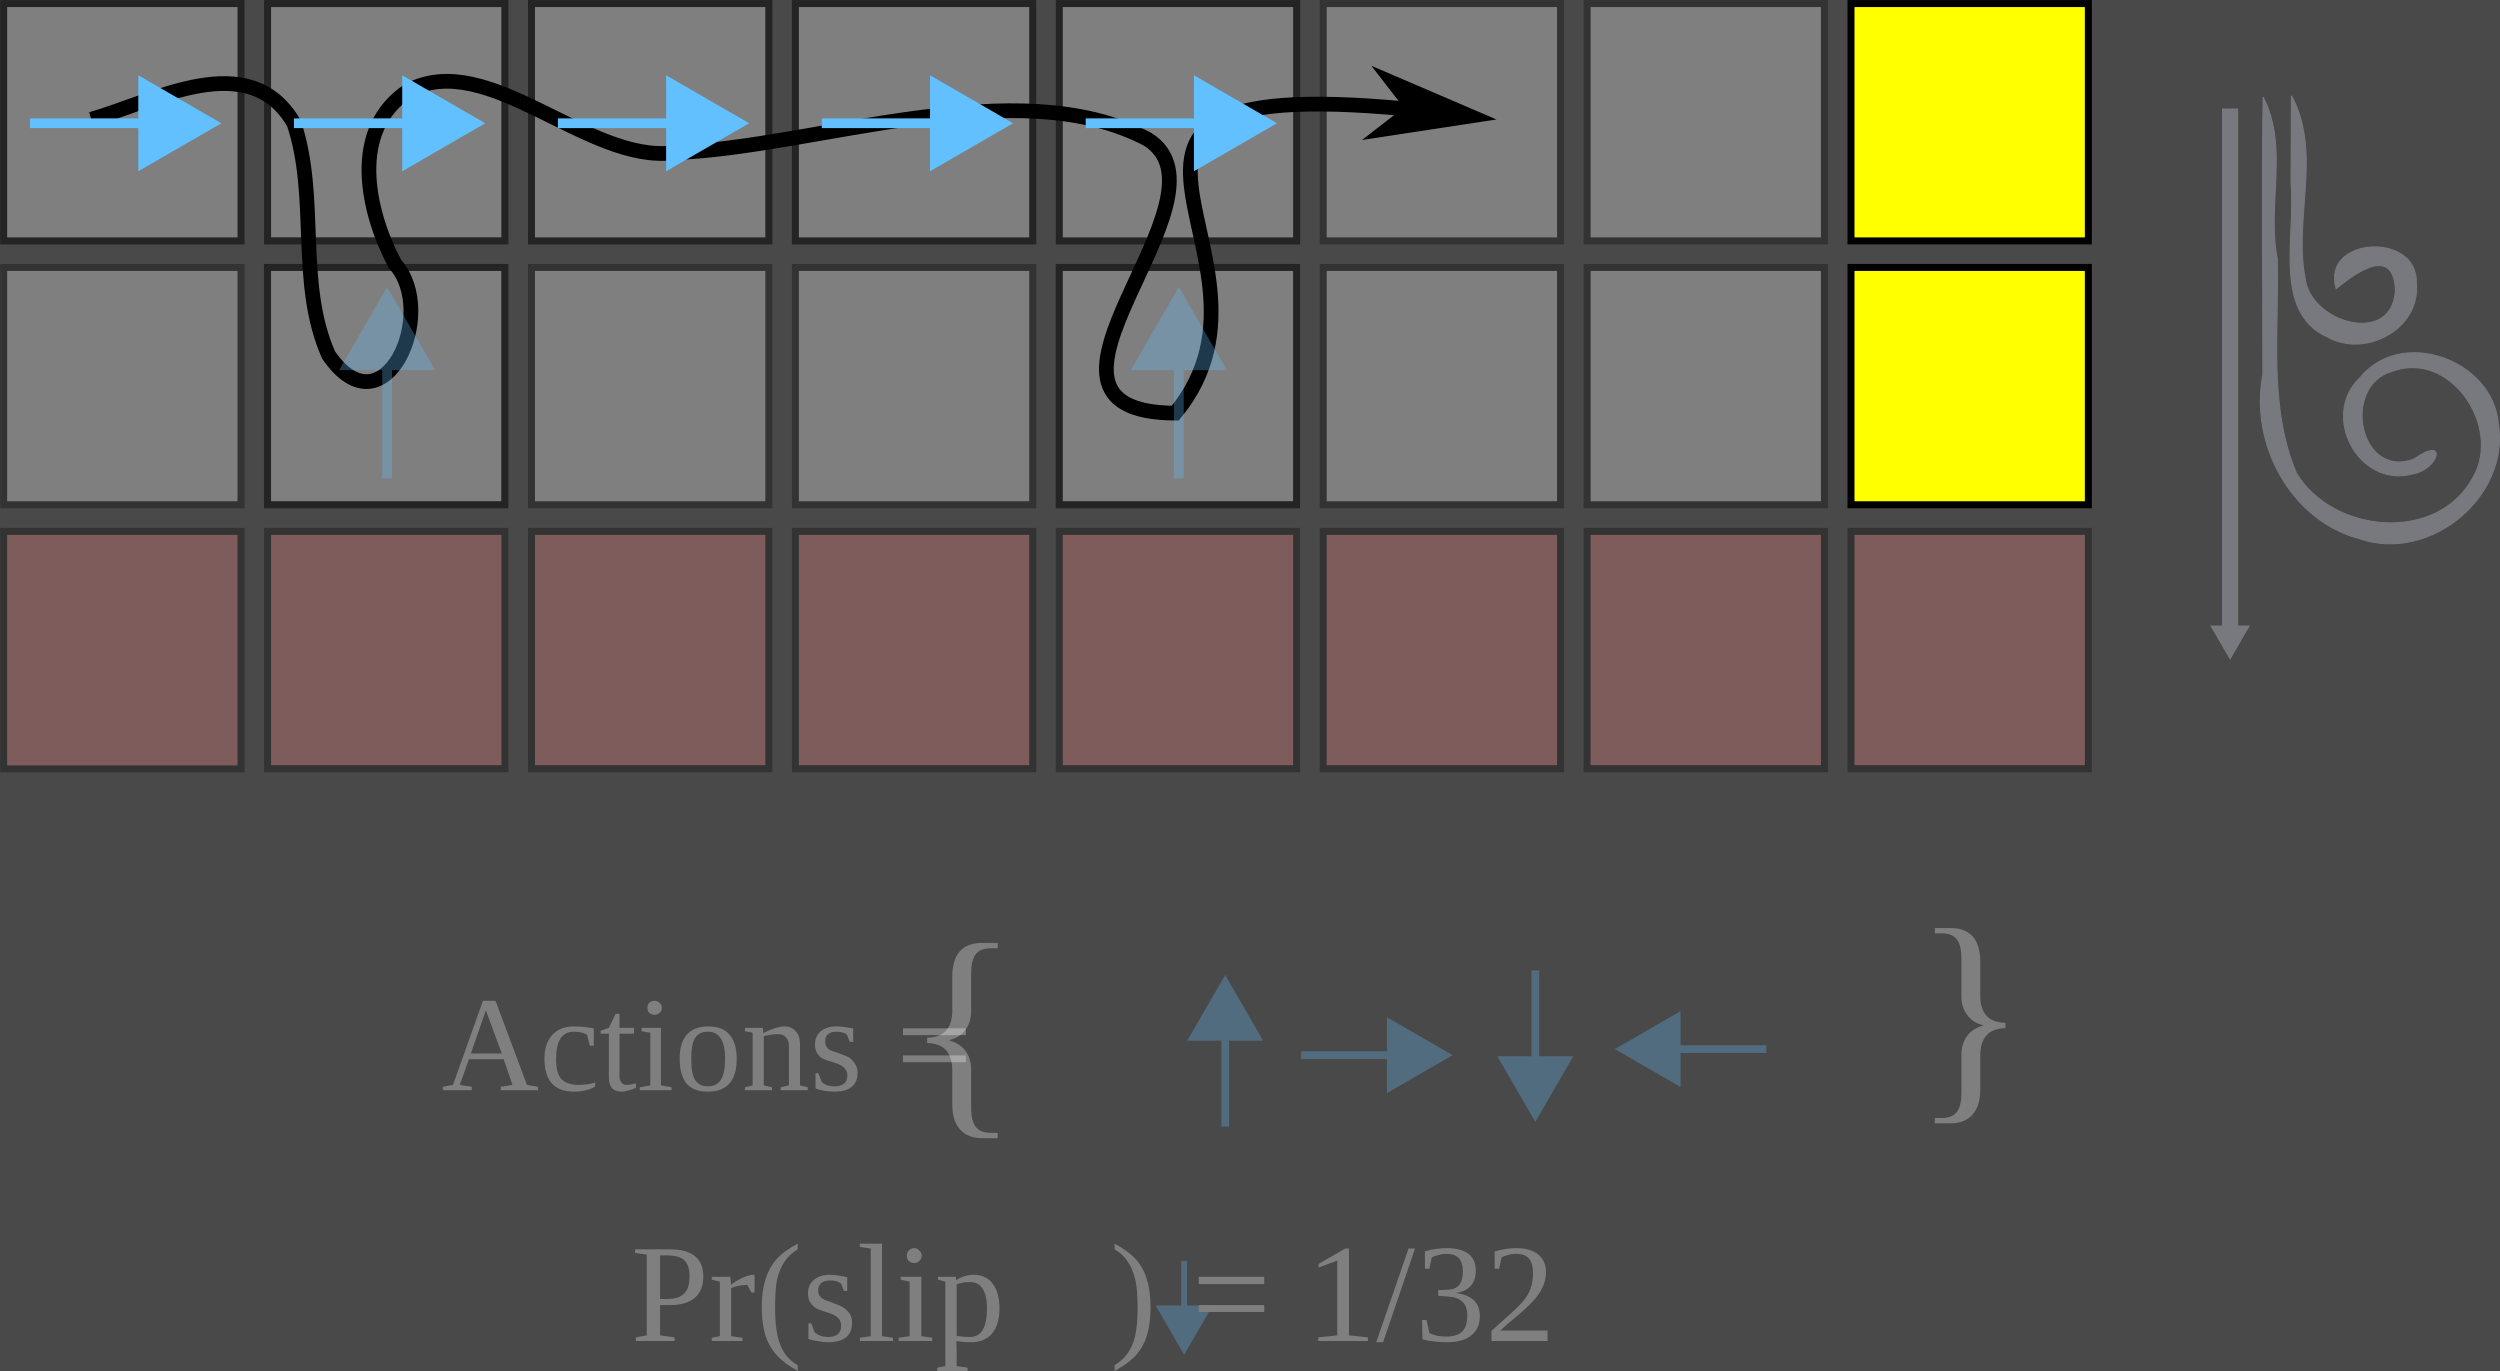
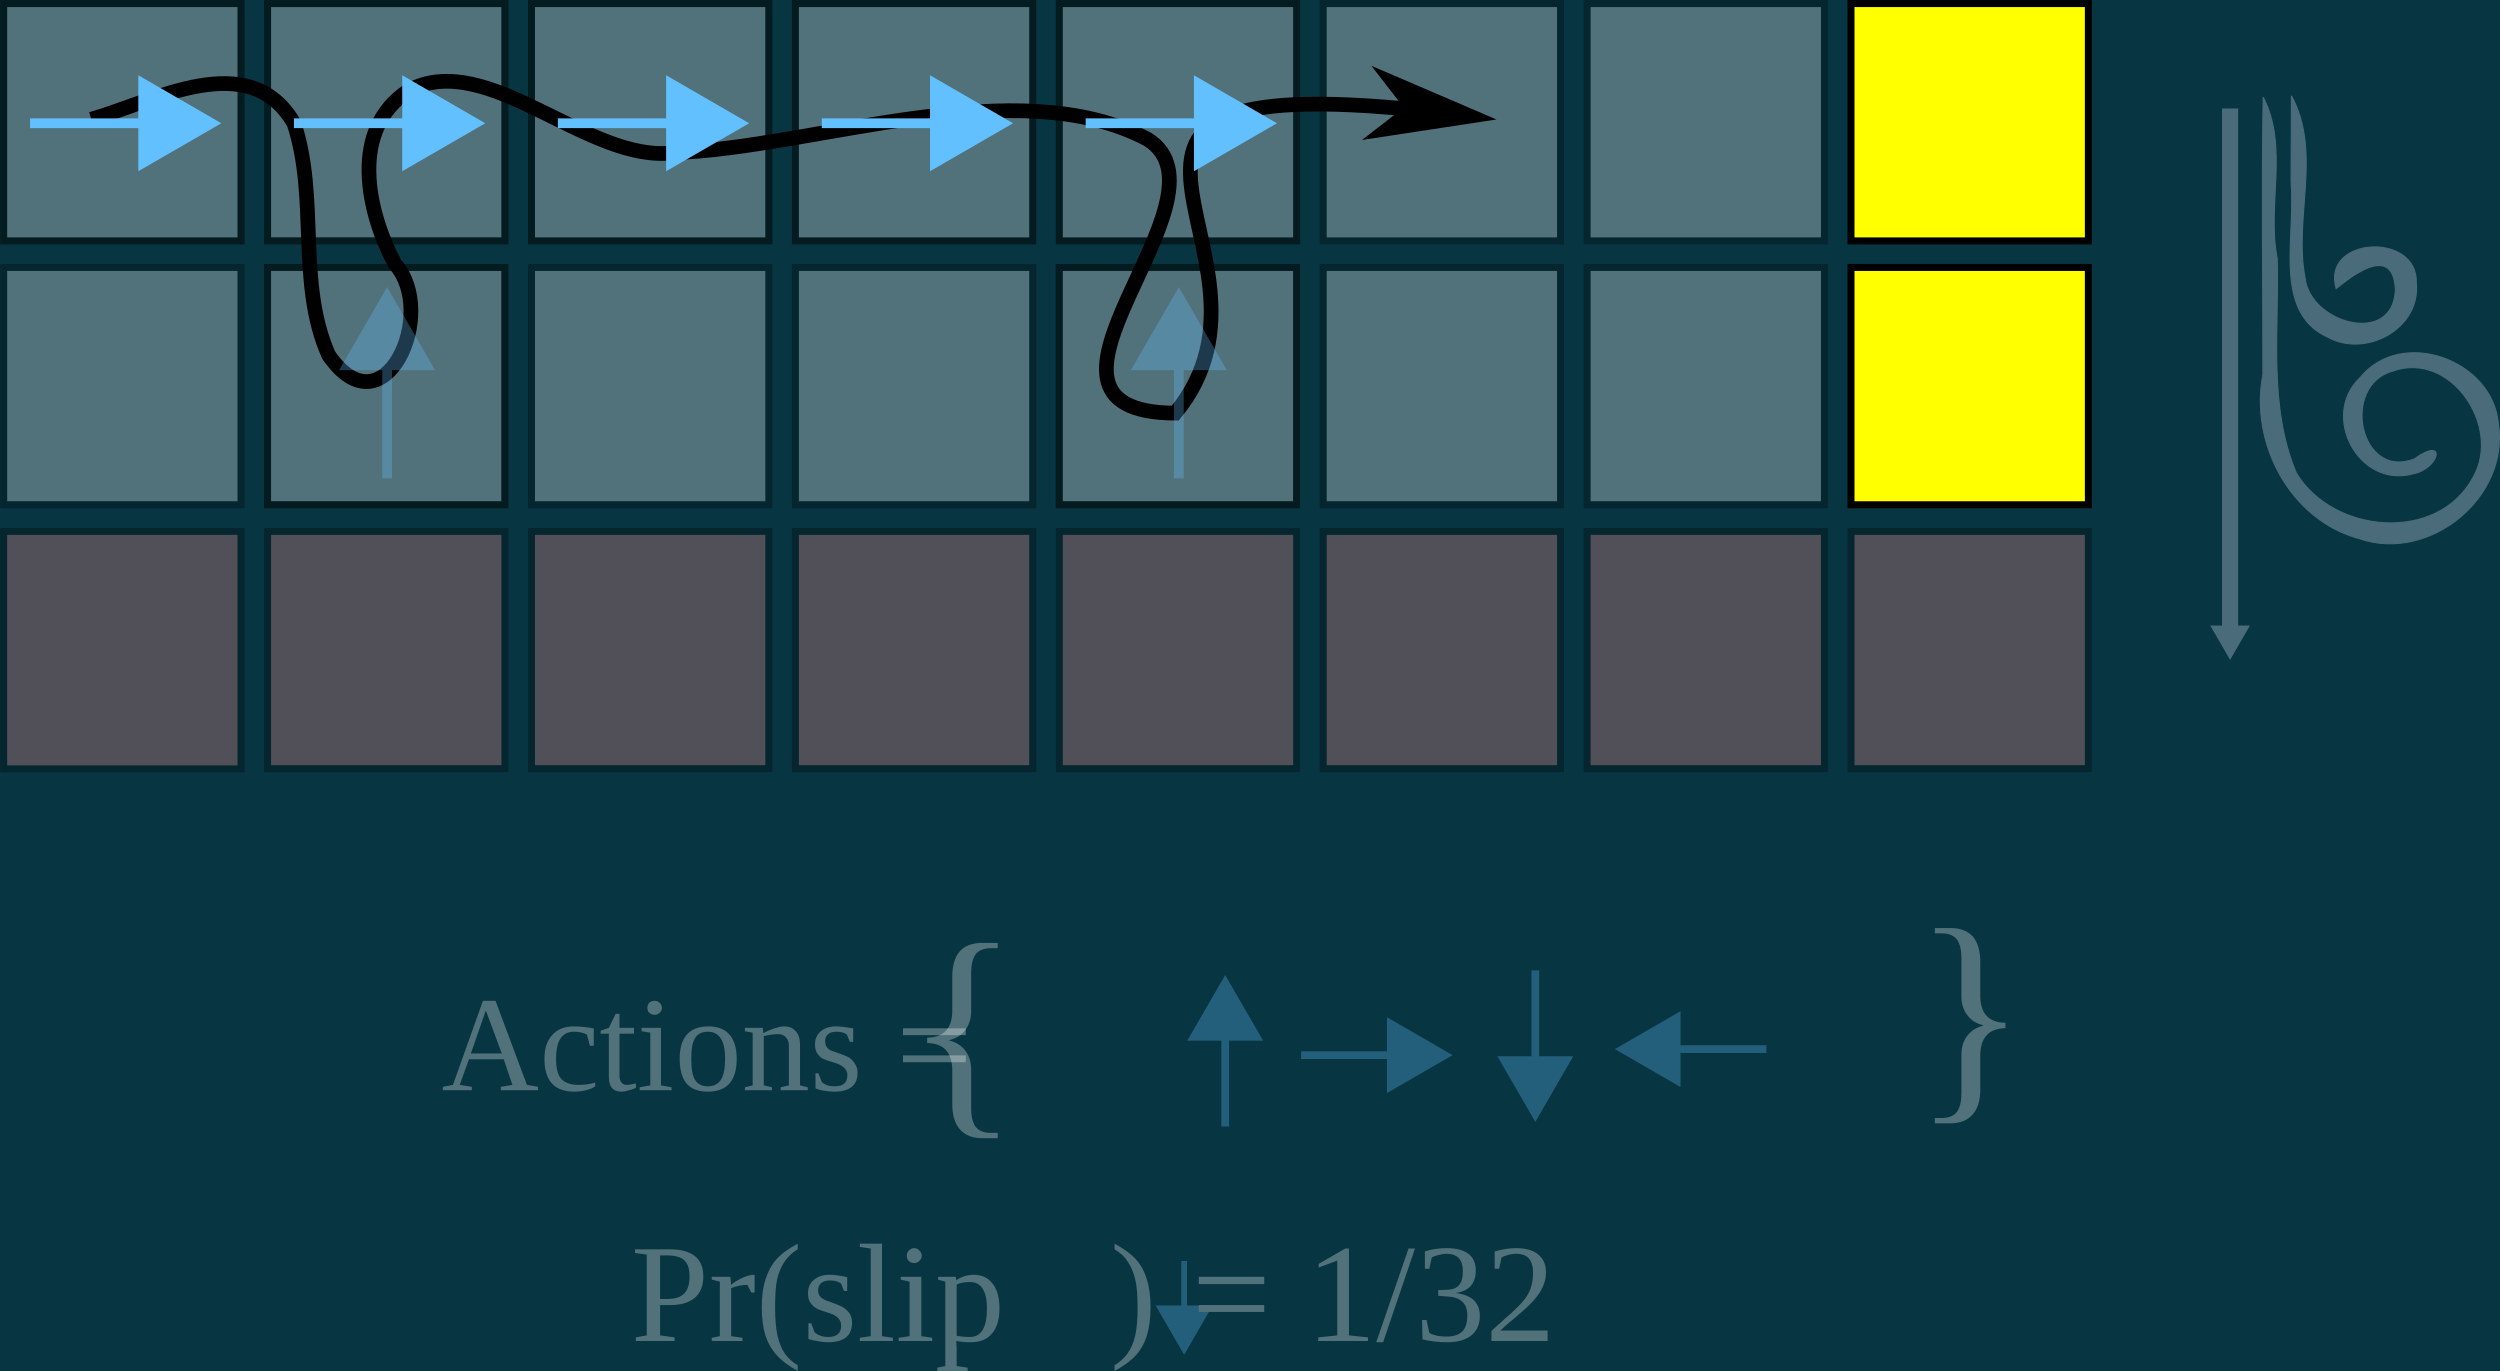
<svg xmlns="http://www.w3.org/2000/svg" width="3.182in" height="1.745in" viewBox="0 0 80.815 44.316" version="1.1" id="svg8">
  <defs id="defs2">
    <marker style="overflow:visible" id="marker33703" refX="0" refY="0" orient="auto">
      <path transform="scale(0.2)" style="fill:#e7e8ff;fill-rule:evenodd;stroke:#e7e8ff;stroke-width:1pt" d="M 5.77,0 -2.88,5 V -5 Z" id="path33582" />
    </marker>
    <marker style="overflow:visible" id="Arrow1Lend" refX="0" refY="0" orient="auto">
      <path transform="matrix(-0.8,0,0,-0.8,-10,0)" style="fill:context-stroke;fill-rule:evenodd;stroke:context-stroke;stroke-width:1pt" d="M 0,0 5,-5 -12.5,0 5,5 Z" id="path33437" />
    </marker>
    <marker orient="auto" refY="0" refX="0" id="TriangleOutL" style="overflow:visible">
      <path id="path27647" d="M 5.77,0 -2.88,5 V -5 Z" style="fill:#63c0ff;fill-opacity:1;fill-rule:evenodd;stroke:#63c0ff;stroke-width:1pt;stroke-opacity:1" transform="scale(0.8)" />
    </marker>
    <marker orient="auto" refY="0" refX="0" id="TriangleOutS" style="overflow:visible">
      <path id="path1342" d="M 5.77,0 -2.88,5 V -5 Z" style="fill:#939393;fill-opacity:1;fill-rule:evenodd;stroke:#939393;stroke-width:1pt;stroke-opacity:1" transform="scale(0.2)" />
    </marker>
    <marker orient="auto" refY="0" refX="0" id="EmptyTriangleOutM" style="overflow:visible">
      <path id="path1357" d="M 5.77,0 -2.88,5 V -5 Z" style="fill:#ffffff;fill-rule:evenodd;stroke:#380000;stroke-width:1pt;stroke-opacity:1" transform="matrix(0.4,0,0,0.4,-1.8,0)" />
    </marker>
    <marker orient="auto-start-reverse" refY="3" refX="5" id="ExperimentalArrow">
      <path id="path1447" d="M 10,3 0,6 V 0 Z" style="fill:context-stroke;stroke:#380000;stroke-opacity:1" />
    </marker>
    <marker id="RazorWire" refX="0" refY="0" orient="auto" style="overflow:visible">
      <path id="path1426" transform="scale(0.8)" style="fill:#380000;fill-opacity:1;fill-rule:evenodd;stroke:#380000;stroke-width:0.1pt;stroke-opacity:1" d="m 0.023,-0.74 v 1.438 L -7.759,3.01 H 10.679 L 3.491,0.697 v -1.438 L 10.741,-2.896 H -7.727 Z" />
    </marker>
    <marker orient="auto" refY="0" refX="0" id="Club" style="overflow:visible">
      <path id="path1423" d="m -1.597,-7.098 c -1.889,0 -3.426,1.537 -3.426,3.426 0,0.657 0.238,1.227 0.559,1.748 -0.039,0.032 -0.08,0.058 -0.117,0.093 -0.622,-0.855 -1.589,-1.445 -2.727,-1.445 -1.889,-1e-7 -3.426,1.537 -3.426,3.426 0,1.889 1.537,3.426 3.426,3.426 0.993,0 1.869,-0.442 2.494,-1.119 -0.125,0.355 -0.21,0.721 -0.21,1.119 0,1.889 1.537,3.426 3.426,3.426 1.889,0 3.426,-1.537 3.426,-3.426 0,-0.793 -0.316,-1.494 -0.769,-2.074 C 2.415,1.766 3.772,2.297 4.766,3.834 4.028,3.096 3.554,1.753 3.554,-0.059 l -0.629,-0.047 0.583,-0.023 c 0,-1.812 0.451,-3.154 1.189,-3.893 -0.959,1.482 -2.257,2.026 -3.566,2.308 0.404,-0.562 0.699,-1.213 0.699,-1.958 0,-1.889 -1.537,-3.426 -3.426,-3.426 z" style="fill:#380000;fill-opacity:1;fill-rule:evenodd;stroke:#380000;stroke-width:0.746pt;stroke-opacity:1" transform="scale(0.6)" />
    </marker>
    <marker orient="auto" refY="0" refX="0" id="EmptyTriangleOutL" style="overflow:visible">
      <path id="path11343" d="M 5.77,0 -2.88,5 V -5 Z" style="fill:#ffffff;fill-rule:evenodd;stroke:#380000;stroke-width:1pt;stroke-opacity:1" transform="matrix(0.8,0,0,0.8,-4.8,0)" />
    </marker>
    <marker orient="auto" refY="0" refX="0" id="marker11531" style="overflow:visible">
      <path id="path11529" d="M 0,0 5,-5 -12.5,0 5,5 Z" style="fill:#000000;fill-opacity:1;fill-rule:evenodd;stroke:#000000;stroke-width:1pt;stroke-opacity:1" transform="matrix(-0.4,0,0,-0.4,-4,0)" />
    </marker>
    <style id="style2363" type="text/css">transform: translate(-2cm, -4cm);transform: translate(-1cm, -4cm);transform: translate(0cm, -4cm);transform: translate(1cm, -4cm);transform: translate(1cm, -3cm);transform: translate(1cm, -2cm);transform: translate(1cm, -1cm);transform: translate(1cm, 0cm);opacity: 0.5;.background { fill: white; }
.line { stroke: firebrick; stroke-width: .1mm; }
.lava { fill: #ff8b8b; }
.dry { fill: #f4a460; }
.water { fill: #afafff; }
.recharge { fill: #ffff00; }
.normal { fill: white; }
rect { stroke: black;       stroke-width: 1; }
.agent { r: 10%;      fill: black;      stroke-width: 2;      stroke: grey;      animation: blinker 4s linear infinite;      animation: move 5s ease forwards; }
.blinker { 50% }
.move { 12.5% }
</style>
    <marker orient="auto" refY="0" refX="0" id="TriangleOutL-5" style="overflow:visible">
      <path id="path27647-4" d="M 5.77,0 -2.88,5 V -5 Z" style="fill:#63c0ff;fill-opacity:1;fill-rule:evenodd;stroke:#63c0ff;stroke-width:1pt;stroke-opacity:1" transform="scale(0.8)" />
    </marker>
    <marker orient="auto" refY="0" refX="0" id="TriangleOutL-3" style="overflow:visible">
      <path id="path27647-0" d="M 5.77,0 -2.88,5 V -5 Z" style="fill:#63c0ff;fill-opacity:1;fill-rule:evenodd;stroke:#63c0ff;stroke-width:1pt;stroke-opacity:1" transform="scale(0.8)" />
    </marker>
    <marker orient="auto" refY="0" refX="0" id="TriangleOutL-8" style="overflow:visible">
      <path id="path27647-43" d="M 5.77,0 -2.88,5 V -5 Z" style="fill:#63c0ff;fill-opacity:1;fill-rule:evenodd;stroke:#63c0ff;stroke-width:1pt;stroke-opacity:1" transform="scale(0.8)" />
    </marker>
    <marker orient="auto" refY="0" refX="0" id="TriangleOutL-8-0" style="overflow:visible">
      <path id="path27647-43-6" d="M 5.77,0 -2.88,5 V -5 Z" style="fill:#000000;fill-opacity:1;fill-rule:evenodd;stroke:#000000;stroke-width:1pt;stroke-opacity:1" transform="scale(0.8)" />
    </marker>
    <marker orient="auto" refY="0" refX="0" id="TriangleOutL-8-6" style="overflow:visible">
      <path id="path27647-43-64" d="M 5.77,0 -2.88,5 V -5 Z" style="fill:#000000;fill-opacity:1;fill-rule:evenodd;stroke:#000000;stroke-width:1pt;stroke-opacity:1" transform="scale(0.8)" />
    </marker>
    <marker orient="auto" refY="0" refX="0" id="TriangleOutL-8-4" style="overflow:visible">
      <path id="path27647-43-8" d="M 5.77,0 -2.88,5 V -5 Z" style="fill:#000000;fill-opacity:1;fill-rule:evenodd;stroke:#000000;stroke-width:1pt;stroke-opacity:1" transform="scale(0.8)" />
    </marker>
    <marker orient="auto" refY="0" refX="0" id="TriangleOutL-8-2" style="overflow:visible">
      <path id="path27647-43-7" d="M 5.77,0 -2.88,5 V -5 Z" style="fill:#63c0ff;fill-opacity:1;fill-rule:evenodd;stroke:#63c0ff;stroke-width:1pt;stroke-opacity:1" transform="scale(0.8)" />
    </marker>
    <marker orient="auto" refY="0" refX="0" id="TriangleOutL-8-1" style="overflow:visible">
      <path id="path27647-43-5" d="M 5.77,0 -2.88,5 V -5 Z" style="fill:#63c0ff;fill-opacity:1;fill-rule:evenodd;stroke:#63c0ff;stroke-width:1pt;stroke-opacity:1" transform="scale(0.8)" />
    </marker>
    <marker orient="auto" refY="0" refX="0" id="TriangleOutL-8-67" style="overflow:visible">
      <path id="path27647-43-3" d="M 5.77,0 -2.88,5 V -5 Z" style="fill:#63c0ff;fill-opacity:1;fill-rule:evenodd;stroke:#63c0ff;stroke-width:1pt;stroke-opacity:1" transform="scale(0.8)" />
    </marker>
    <marker orient="auto" refY="0" refX="0" id="marker11531-7" style="overflow:visible">
      <path id="path11529-3" d="M 0,0 5,-5 -12.5,0 5,5 Z" style="fill:#000000;fill-opacity:1;fill-rule:evenodd;stroke:#000000;stroke-width:1pt;stroke-opacity:1" transform="matrix(-0.4,0,0,-0.4,-4,0)" />
    </marker>
    <marker orient="auto" refY="0" refX="0" style="overflow:visible" id="TriangleOutS191">
      <path id="path33343" d="M 5.77,0 -2.88,5 V -5 Z" style="fill:#e7e8ff;fill-opacity:1;fill-rule:evenodd;stroke:#000000;stroke-width:1pt;stroke-opacity:1" transform="scale(0.2)" />
    </marker>
    <marker orient="auto" refY="0" refX="0" id="TriangleOutL-8-64" style="overflow:visible">
      <path id="path27647-43-30" d="M 5.77,0 -2.88,5 V -5 Z" style="fill:#63c0ff;fill-opacity:1;fill-rule:evenodd;stroke:#63c0ff;stroke-width:1pt;stroke-opacity:1" transform="scale(0.8)" />
    </marker>
    <marker orient="auto" refY="0" refX="0" id="TriangleOutL-8-64-0" style="overflow:visible">
      <path id="path27647-43-30-9" d="M 5.77,0 -2.88,5 V -5 Z" style="fill:#63c0ff;fill-opacity:1;fill-rule:evenodd;stroke:#63c0ff;stroke-width:1pt;stroke-opacity:1" transform="scale(0.8)" />
    </marker>
    <marker orient="auto" refY="0" refX="0" id="TriangleOutL-8-64-5" style="overflow:visible">
      <path id="path27647-43-30-4" d="M 5.77,0 -2.88,5 V -5 Z" style="fill:#63c0ff;fill-opacity:1;fill-rule:evenodd;stroke:#63c0ff;stroke-width:1pt;stroke-opacity:1" transform="scale(0.8)" />
    </marker>
    <marker orient="auto" refY="0" refX="0" id="TriangleOutL-8-64-59" style="overflow:visible">
      <path id="path27647-43-30-46" d="M 5.77,0 -2.88,5 V -5 Z" style="fill:#63c0ff;fill-opacity:1;fill-rule:evenodd;stroke:#63c0ff;stroke-width:1pt;stroke-opacity:1" transform="scale(0.8)" />
    </marker>
    <marker orient="auto" refY="0" refX="0" id="TriangleOutL-8-64-59-2" style="overflow:visible">
      <path id="path27647-43-30-46-2" d="M 5.77,0 -2.88,5 V -5 Z" style="fill:#63c0ff;fill-opacity:1;fill-rule:evenodd;stroke:#63c0ff;stroke-width:1pt;stroke-opacity:1" transform="scale(0.8)" />
    </marker>
    <marker orient="auto" refY="0" refX="0" id="TriangleOutL-8-64-5-5" style="overflow:visible">
      <path id="path27647-43-30-4-4" d="M 5.77,0 -2.88,5 V -5 Z" style="fill:#63c0ff;fill-opacity:1;fill-rule:evenodd;stroke:#63c0ff;stroke-width:1pt;stroke-opacity:1" transform="scale(0.8)" />
    </marker>
  </defs>
  <g id="layer6">
-     <rect style="fill:#494949;fill-opacity:1;stroke-width:3.038;stroke-linecap:round;stroke-miterlimit:4.1;paint-order:markers stroke fill" id="rect5245" width="294.499" height="108.462" x="-116.74" y="-36.335" />
+     <rect style="fill:#073642;fill-opacity:1;stroke-width:3.038;stroke-linecap:round;stroke-miterlimit:4.1;paint-order:markers stroke fill" id="rect5245" width="294.499" height="108.462" x="-116.74" y="-36.335" />
  </g>
  <g id="layer1" transform="translate(-116.1469,-145.4619)">
    <g id="g28239-7" transform="rotate(90,172.7704,130.1566)" />
    <rect style="opacity:1;fill:#ffff00;fill-opacity:1;stroke:#000000;stroke-width:0.226" class="dry" height="0.203cm" width="0.203cm" x="145.575" y="-183.655" id="rect2433" transform="rotate(90)" />
    <rect style="opacity:0.3;fill:#ffffff;stroke:#000000;stroke-width:0.226" class="normal" height="0.203cm" width="0.203cm" x="145.575" y="-175.124" id="rect2435" transform="rotate(90)" />
    <rect style="opacity:0.3;fill:#ffffff;fill-opacity:1;stroke:#000000;stroke-width:0.226" class="water" height="0.203cm" width="0.203cm" x="145.575" y="-166.593" id="rect2437" transform="rotate(90)" />
    <rect style="opacity:0.3;fill:none;stroke:#000000;stroke-width:0.226" class="water" height="0.203cm" width="0.203cm" x="145.575" y="-158.062" id="rect2439" transform="rotate(90)" />
    <rect style="opacity:0.3;fill:none;stroke:#000000;stroke-width:0.226" class="water" height="0.203cm" width="0.203cm" x="145.575" y="-149.531" id="rect2441" transform="rotate(90)" />
    <rect style="opacity:0.3;fill:none;stroke:#000000;stroke-width:0.226" class="water" height="0.203cm" width="0.203cm" x="145.575" y="-141" id="rect2443" transform="rotate(90)" />
    <rect style="opacity:0.3;fill:#ffffff;stroke:#000000;stroke-width:0.226" class="normal" height="0.203cm" width="0.203cm" x="145.575" y="-132.469" id="rect2445" transform="rotate(90)" />
    <rect style="opacity:0.3;fill:#ffffff;fill-opacity:0;stroke:#000000;stroke-width:0.226" class="dry" height="0.203cm" width="0.203cm" x="145.575" y="-123.938" id="rect2447" transform="rotate(90)" />
    <rect style="opacity:1;fill:#ffff00;fill-opacity:1;stroke:#000000;stroke-width:0.226" class="dry" height="0.203cm" width="0.203cm" x="154.106" y="-183.655" id="rect2449" transform="rotate(90)" />
    <rect style="opacity:0.3;fill:#ffffff;stroke:#000000;stroke-width:0.226" class="normal" height="0.203cm" width="0.203cm" x="154.106" y="-175.124" id="rect2451" transform="rotate(90)" />
    <rect style="opacity:0.3;fill:#ffffff;stroke:#000000;stroke-width:0.226" class="normal" height="0.203cm" width="0.203cm" x="154.106" y="-166.593" id="rect2453" transform="rotate(90)" />
    <rect style="opacity:0.3;fill:#ffffff;stroke:#000000;stroke-width:0.226" class="normal" height="0.203cm" width="0.203cm" x="154.106" y="-158.062" id="rect2455" transform="rotate(90)" />
    <rect style="opacity:0.3;fill:#ffffff;stroke:#000000;stroke-width:0.226" class="normal" height="0.203cm" width="0.203cm" x="154.106" y="-149.531" id="rect2457" transform="rotate(90)" />
    <rect style="opacity:0.3;fill:#ffffff;stroke:#000000;stroke-width:0.226" class="normal" height="0.203cm" width="0.203cm" x="154.106" y="-141" id="rect2459" transform="rotate(90)" />
    <rect style="opacity:0.3;fill:#ffffff;stroke:#000000;stroke-width:0.226" class="normal" height="0.203cm" width="0.203cm" x="154.106" y="-132.469" id="rect2461" transform="rotate(90)" />
    <rect style="opacity:0.3;fill:#ffffff;fill-opacity:1;stroke:#000000;stroke-width:0.226" class="dry" height="0.203cm" width="0.203cm" x="154.106" y="-123.938" id="rect2463" transform="rotate(90)" />
    <rect style="opacity:0.3;fill:#ff8b8b;fill-opacity:1;stroke:#000000;stroke-width:0.226" class="normal" height="0.203cm" width="0.203cm" x="162.637" y="-183.655" id="rect2465" transform="rotate(90)" />
    <rect style="opacity:0.3;fill:#ff8b8b;fill-opacity:1;stroke:#000000;stroke-width:0.226" class="normal" height="0.203cm" width="0.203cm" x="162.637" y="-175.124" id="rect2467" transform="rotate(90)" />
    <rect style="opacity:0.3;fill:#ff8b8b;fill-opacity:1;stroke:#000000;stroke-width:0.226" class="lava" height="0.203cm" width="0.203cm" x="162.637" y="-166.593" id="rect2469" transform="rotate(90)" />
    <rect style="opacity:0.3;fill:#ff8b8b;stroke:#000000;stroke-width:0.226" class="lava" height="0.203cm" width="0.203cm" x="162.637" y="-158.062" id="rect2471" transform="rotate(90)" />
    <rect style="opacity:0.3;fill:#ff8b8b;fill-opacity:1;stroke:#000000;stroke-width:0.226" class="normal" height="0.203cm" width="0.203cm" x="162.637" y="-149.531" id="rect2473" transform="rotate(90)" />
    <rect style="opacity:0.3;fill:#ff8b8b;fill-opacity:1;stroke:#000000;stroke-width:0.226" class="normal" height="0.203cm" width="0.203cm" x="162.637" y="-141" id="rect2475" transform="rotate(90)" />
    <rect style="opacity:0.3;fill:#ff8b8b;stroke:#000000;stroke-width:0.226" class="lava" height="0.203cm" width="0.203cm" x="162.637" y="-132.469" id="rect2477" transform="rotate(90)" />
    <rect style="opacity:0.3;fill:#ff8b8b;stroke:#000000;stroke-width:0.226" class="lava" height="0.203cm" width="7.678" x="162.637" y="-123.938" id="rect2479" transform="rotate(90)" />
    <rect style="opacity:0.3;fill:#ffffff;fill-opacity:1;stroke:#000000;stroke-width:0.226" class="dry" height="0.203cm" width="0.203cm" x="145.575" y="-141" id="rect2431-5" transform="rotate(90)" />
    <rect transform="rotate(90)" id="rect2431-5-4" y="-123.938" x="145.575" width="0.203cm" height="0.203cm" class="dry" style="opacity:0.3;fill:#ffffff;fill-opacity:1;stroke:#000000;stroke-width:0.226" />
    <rect style="opacity:0.3;fill:#ffffff;fill-opacity:0;stroke:#000000;stroke-width:0.226" class="dry" height="0.203cm" width="0.203cm" x="145.575" y="-132.469" id="rect2431-5-6" transform="rotate(90)" />
    <rect style="opacity:0.3;fill:#ffffff;fill-opacity:0;stroke:#000000;stroke-width:0.226" class="dry" height="0.203cm" width="0.203cm" x="124.791" y="154.106" id="rect2431-5-49" />
    <rect style="opacity:0.3;fill:#ffffff;fill-opacity:0;stroke:#000000;stroke-width:0.226" class="dry" height="0.203cm" width="0.203cm" x="150.384" y="154.106" id="rect2431-5-49-2" />
    <rect style="opacity:0.3;fill:#ffffff;fill-opacity:1;stroke:#000000;stroke-width:0.226" class="dry" height="0.203cm" width="0.203cm" x="145.575" y="-149.531" id="rect2431-5-49-7" transform="rotate(90)" />
    <rect style="opacity:0.3;fill:#ffffff;fill-opacity:1;stroke:#000000;stroke-width:0.226" class="dry" height="0.203cm" width="0.203cm" x="145.575" y="-158.062" id="rect2431-5-49-5" transform="rotate(90)" />
    <text xml:space="preserve" style="font-size:10.583px;line-height:1.25;font-family:'Times New Roman';-inkscape-font-specification:'Times New Roman, ';text-align:center;word-spacing:0px;text-anchor:middle;stroke-width:0.265" x="138.413" y="181.736" id="text51106">
      <tspan id="tspan51104" style="stroke-width:0.265" x="138.413" y="181.736" />
    </text>
  </g>
  <g id="layer3" transform="translate(0.01795004,0.01794517)">
    <path style="opacity:1;fill:none;stroke:#000000;stroke-width:0.476;stroke-linecap:butt;stroke-linejoin:miter;stroke-miterlimit:4;stroke-dasharray:none;stroke-dashoffset:0;stroke-opacity:1;marker-end:url(#marker11531-7)" d="m 2.93,3.837 c 2.038,-0.577 5.112,-2.352 6.554,0.128 0.807,2.417 0.083,5.153 1.121,7.494 1.783,2.588 3.566,-1.359 2.146,-2.944 -0.913,-1.71 -1.479,-4.35 0.437,-5.606 2.564,-1.361 5.8,2.366 8.565,2.009 4.619,-0.168 11.096,-2.67 15.327,-0.435 3.012,1.892 -4.998,8.824 0.894,8.853 4.37,-5.302 -6.196,-11.608 9.453,-9.612" id="path11512" />
  </g>
  <g id="layer4" style="display:inline;opacity:0.3" transform="translate(0.01795004,0.01794517)">
    <path style="opacity:1;fill:#e7e8ff;fill-opacity:1;stroke:#e7e8ff;stroke-width:0.522;stroke-linecap:butt;stroke-linejoin:round;stroke-miterlimit:4;stroke-dasharray:none;stroke-opacity:1;marker-end:url(#marker33703)" d="M 72.072,3.488 V 20.571" id="path11538" />
    <path id="path1168" d="m 73.142,3.122 c 0.832,1.619 0.112,3.491 0.453,5.215 0.068,2.308 -0.302,4.749 0.618,6.934 1.178,1.962 4.573,2.287 5.722,0.126 0.921,-1.621 -0.724,-4.091 -2.605,-3.422 -1.688,0.467 -1.071,3.528 0.696,2.842 1.084,-0.774 0.807,0.326 -0.044,0.482 -1.748,0.475 -3.007,-1.877 -1.707,-3.111 1.337,-1.644 4.272,-0.577 4.466,1.469 0.391,2.384 -2.213,4.519 -4.481,3.739 -2.242,-0.595 -3.564,-3.095 -3.126,-5.312 4.16e-4,-2.987 -0.043,-5.974 0.008,-8.961 z m 0.902,2.718 c 0.004,-0.921 0.007,-1.842 0.011,-2.763 0.997,1.841 0.06,3.973 0.444,5.905 0.168,1.445 2.84,2.207 2.918,0.369 -0.068,-1.619 -1.609,-0.277 -1.916,-0.041 -0.497,-1.672 2.645,-1.849 2.59,-0.185 0.155,1.477 -1.639,2.442 -2.873,1.748 -1.403,-0.629 -1.219,-2.355 -1.173,-3.622 0.019,-0.469 0.035,-0.94 -6.53e-4,-1.41 z" style="opacity:1;fill:#e7e8ff;fill-opacity:1;stroke:#e7e8ff;stroke-width:0.036;stroke-opacity:1" />
    <g id="g58126" transform="matrix(0.8356568,0,0,0.8356568,-81.35837,-110.7503)" style="opacity:1">
      <path id="path27503-2-3-0-8" d="m 143.144,181.288 v 2.354" style="fill:none;stroke:#63c0ff;stroke-width:0.224;stroke-linecap:butt;stroke-linejoin:miter;stroke-miterlimit:4;stroke-dasharray:none;stroke-opacity:1;marker-end:url(#TriangleOutL-8-64-5-5)" />
      <text xml:space="preserve" style="font-size:5.425px;line-height:1.25;font-family:'Times New Roman';-inkscape-font-specification:'Times New Roman, ';text-align:center;word-spacing:0px;text-anchor:middle;stroke-width:0.136" x="144.374" y="184.38" id="text40812-7">
        <tspan id="tspan40810-7" style="fill:#ffffff;fill-opacity:1;stroke-width:0.136" x="145.052" y="184.38">Pr(slip   ) = 1/32 </tspan>
      </text>
    </g>
  </g>
  <g id="layer2" style="display:inline" transform="translate(0.01795004,0.01794517)">
    <path id="path27503" d="m 18.016,3.965 h 4.393" style="opacity:1;fill:none;stroke:#63c0ff;stroke-width:0.315;stroke-linecap:butt;stroke-linejoin:miter;stroke-miterlimit:4;stroke-dasharray:none;stroke-opacity:1;marker-end:url(#TriangleOutL)" />
    <path style="opacity:1;fill:none;stroke:#63c0ff;stroke-width:0.315;stroke-linecap:butt;stroke-linejoin:miter;stroke-miterlimit:4;stroke-dasharray:none;stroke-opacity:1;marker-end:url(#TriangleOutL-5)" d="M 0.954,3.965 H 5.347" id="path27503-4" />
    <path id="path27503-8" d="M 9.485,3.965 H 13.878" style="opacity:1;fill:none;stroke:#63c0ff;stroke-width:0.315;stroke-linecap:butt;stroke-linejoin:miter;stroke-miterlimit:4;stroke-dasharray:none;stroke-opacity:1;marker-end:url(#TriangleOutL-3)" />
    <path id="path27503-2" d="M 12.496,15.445 V 11.052" style="opacity:0.3;fill:none;stroke:#63c0ff;stroke-width:0.315;stroke-linecap:butt;stroke-linejoin:miter;stroke-miterlimit:4;stroke-dasharray:none;stroke-opacity:1;marker-end:url(#TriangleOutL-8)" />
    <path id="path27503-2-6" d="M 38.089,15.445 V 11.052" style="opacity:0.3;fill:none;stroke:#63c0ff;stroke-width:0.315;stroke-linecap:butt;stroke-linejoin:miter;stroke-miterlimit:4;stroke-dasharray:none;stroke-opacity:1;marker-end:url(#TriangleOutL-8-2)" />
    <path id="path27503-2-7" d="m 26.547,3.965 h 4.393" style="opacity:1;fill:none;stroke:#63c0ff;stroke-width:0.315;stroke-linecap:butt;stroke-linejoin:miter;stroke-miterlimit:4;stroke-dasharray:none;stroke-opacity:1;marker-end:url(#TriangleOutL-8-1)" />
    <path id="path27503-2-63" d="m 35.078,3.965 h 4.393" style="opacity:1;fill:none;stroke:#63c0ff;stroke-width:0.315;stroke-linecap:butt;stroke-linejoin:miter;stroke-miterlimit:4;stroke-dasharray:none;stroke-opacity:1;marker-end:url(#TriangleOutL-8-67)" />
    <path id="path27503-2-3" d="M 39.588,36.396 V 32.915" style="opacity:0.3;fill:none;stroke:#63c0ff;stroke-width:0.249;stroke-linecap:butt;stroke-linejoin:miter;stroke-miterlimit:4;stroke-dasharray:none;stroke-opacity:1;marker-end:url(#TriangleOutL-8-64)" />
    <path id="path27503-2-3-9" d="m 42.042,34.089 h 3.481" style="opacity:0.3;fill:none;stroke:#63c0ff;stroke-width:0.249;stroke-linecap:butt;stroke-linejoin:miter;stroke-miterlimit:4;stroke-dasharray:none;stroke-opacity:1;marker-end:url(#TriangleOutL-8-64-59)" />
    <path id="path27503-2-3-9-4" d="M 57.081,33.894 H 53.6" style="opacity:0.3;fill:none;stroke:#63c0ff;stroke-width:0.249;stroke-linecap:butt;stroke-linejoin:miter;stroke-miterlimit:4;stroke-dasharray:none;stroke-opacity:1;marker-end:url(#TriangleOutL-8-64-59-2)" />
    <path id="path27503-2-3-0" d="m 49.613,31.351 v 3.481" style="opacity:0.3;fill:none;stroke:#63c0ff;stroke-width:0.249;stroke-linecap:butt;stroke-linejoin:miter;stroke-miterlimit:4;stroke-dasharray:none;stroke-opacity:1;marker-end:url(#TriangleOutL-8-64-5)" />
    <text xml:space="preserve" style="font-size:4.374px;line-height:1.25;font-family:'Times New Roman';-inkscape-font-specification:'Times New Roman, ';text-align:center;word-spacing:0px;text-anchor:middle;opacity:0.3;stroke-width:0.109" x="25.569" y="35.221" id="text40812">
      <tspan id="tspan40810" style="fill:#ffffff;fill-opacity:1;stroke-width:0.109" x="25.569" y="35.221">Actions =</tspan>
    </text>
    <text xml:space="preserve" style="font-size:7.645px;line-height:1.25;font-family:'Times New Roman';-inkscape-font-specification:'Times New Roman, ';text-align:center;word-spacing:0px;text-anchor:middle;opacity:0.3;fill:#ffffff;fill-opacity:1;stroke:none;stroke-width:0.191;stroke-opacity:1" x="35.879" y="35.757" id="text47560">
      <tspan id="tspan47558" style="fill:#ffffff;fill-opacity:1;stroke:none;stroke-width:0.191;stroke-opacity:1" x="35.879" y="35.757">{</tspan>
    </text>
    <text xml:space="preserve" style="font-size:7.645px;line-height:1.25;font-family:'Times New Roman';-inkscape-font-specification:'Times New Roman, ';text-align:center;word-spacing:0px;text-anchor:middle;opacity:0.3;fill:#ffffff;fill-opacity:1;stroke:none;stroke-width:0.191;stroke-opacity:1" x="-58.883" y="35.279" id="text47560-7" transform="scale(-1,1)">
      <tspan id="tspan47558-7" style="fill:#ffffff;fill-opacity:1;stroke:none;stroke-width:0.191;stroke-opacity:1" x="-58.883" y="35.279">{</tspan>
    </text>
  </g>
</svg>
